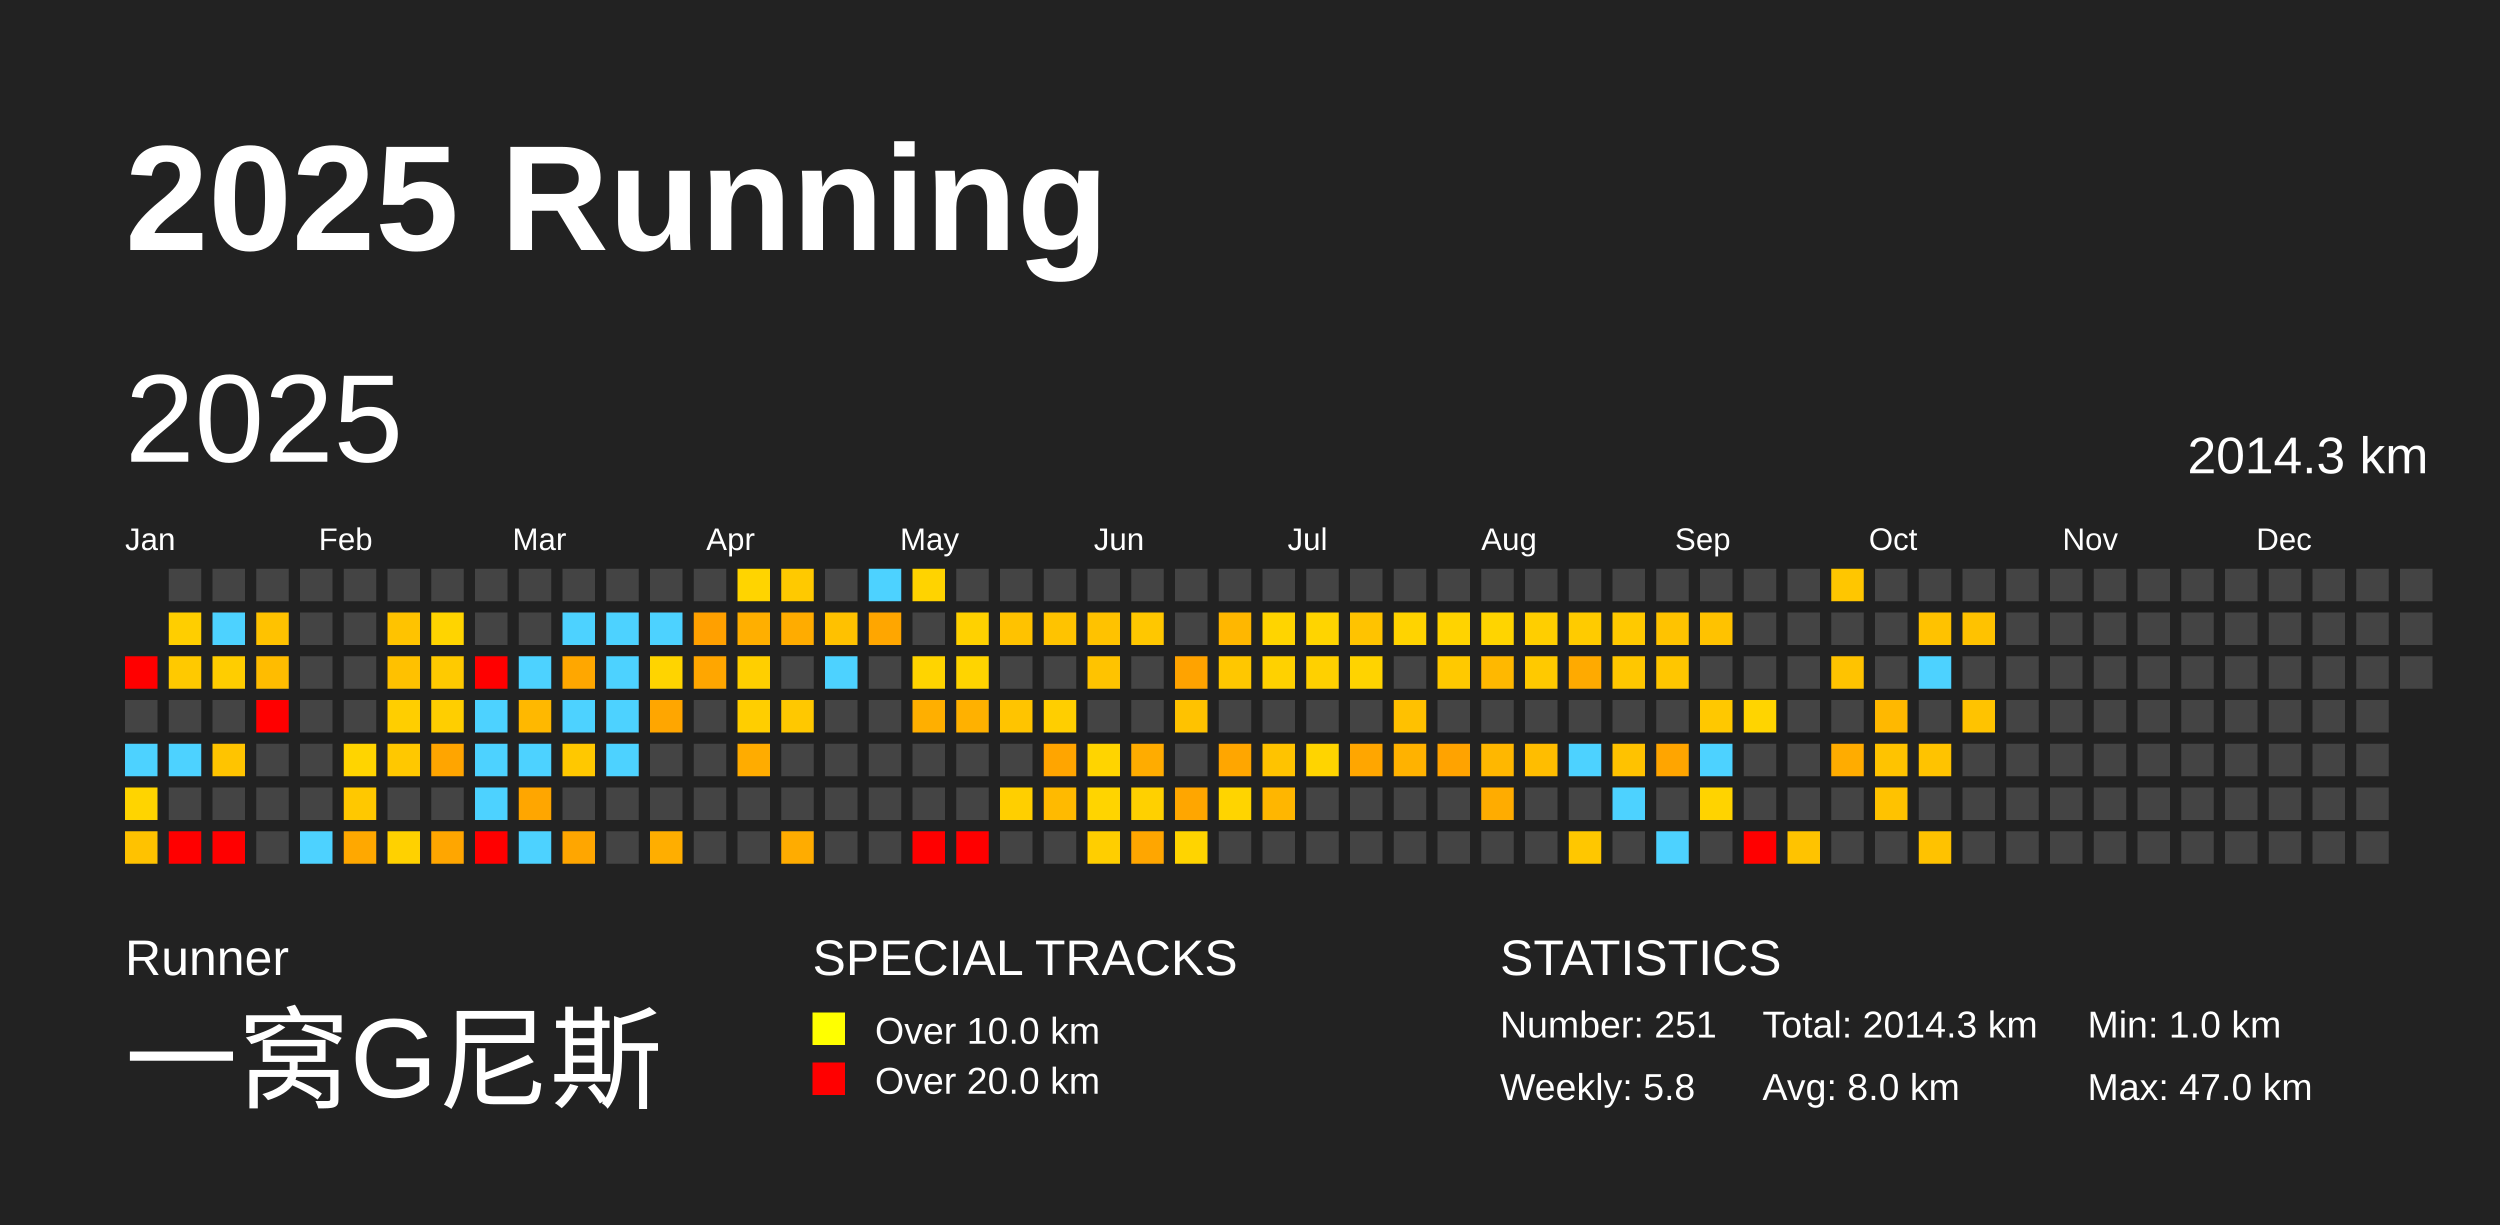
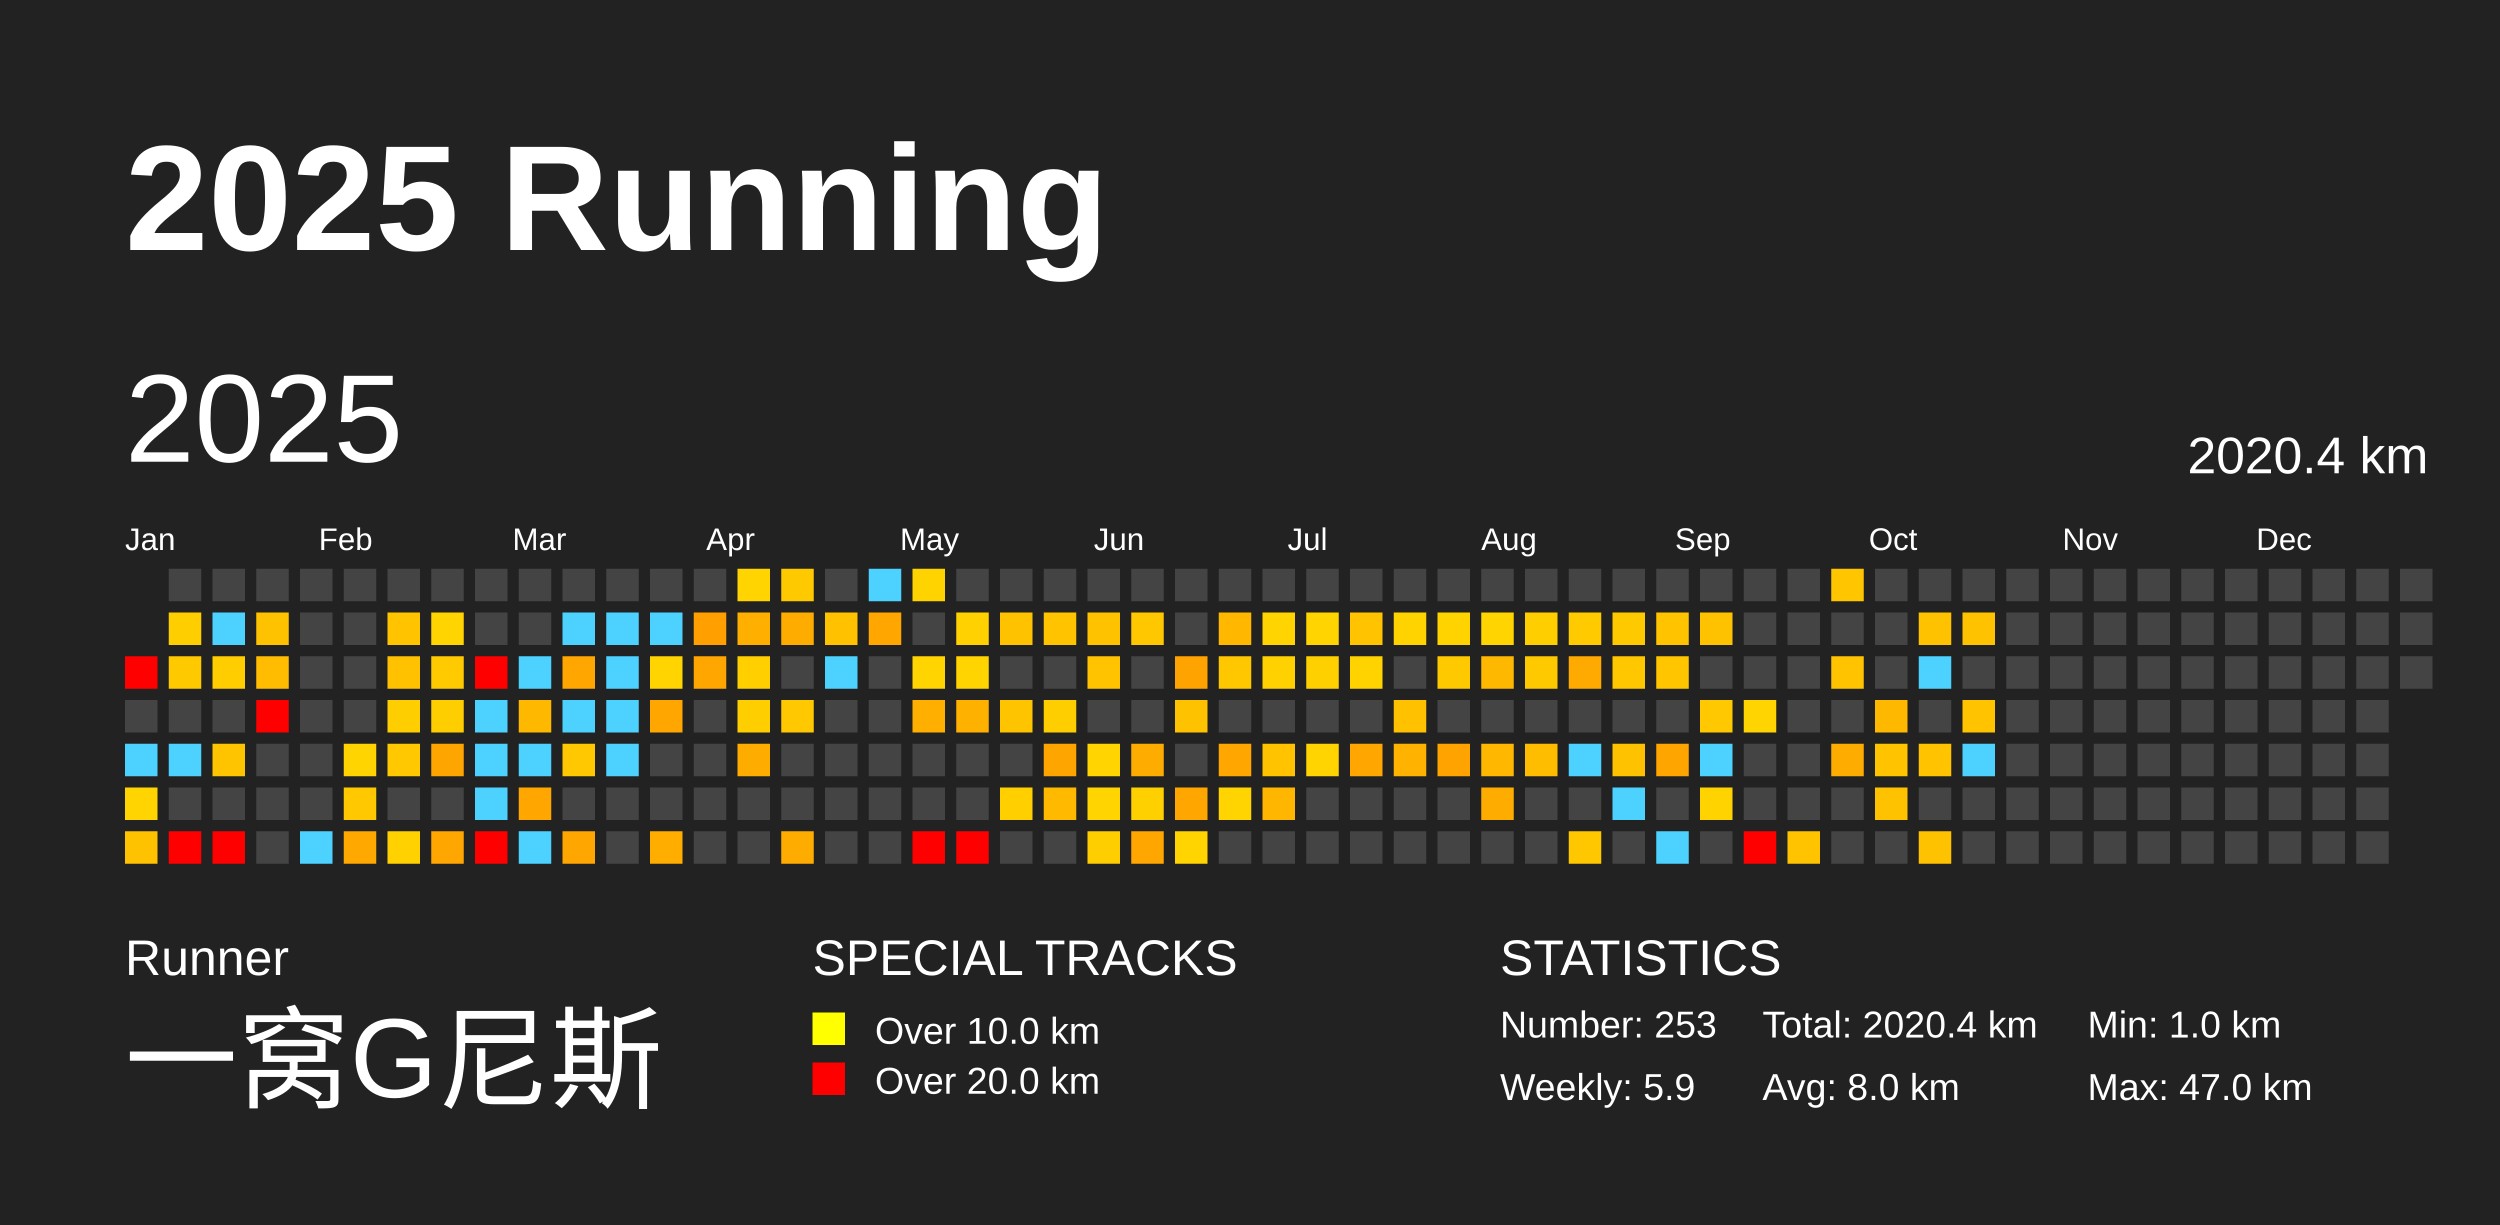
<svg xmlns="http://www.w3.org/2000/svg" baseProfile="full" height="98mm" version="1.1" viewBox="0,0,200,98" width="200mm">
  <defs />
  <rect fill="#222222" height="98" width="200" x="0" y="0" />
  <text fill="#FFFFFF" style="font-size:12px; font-family:Arial; font-weight:bold;" x="10" y="20">2025 Running</text>
  <text fill="#FFFFFF" style="font-size:4px; font-family:Arial" x="10" y="78">Runner</text>
  <text fill="#FFFFFF" style="font-size:9px; font-family:Arial" x="10" y="88">一窝G尼斯</text>
  <text fill="#FFFFFF" style="font-size:4px; font-family:Arial" x="65" y="78">SPECIAL TRACKS</text>
  <rect fill="yellow" height="2.6" width="2.6" x="65" y="81" />
  <text fill="#FFFFFF" style="font-size:3px; font-family:Arial" x="70" y="83.5">Over 10.0 km</text>
  <rect fill="red" height="2.6" width="2.6" x="65" y="85" />
  <text fill="#FFFFFF" style="font-size:3px; font-family:Arial" x="70" y="87.5">Over 20.0 km</text>
  <text fill="#FFFFFF" style="font-size:4px; font-family:Arial" x="120" y="78">STATISTICS</text>
-   <text fill="#FFFFFF" style="font-size:3px; font-family:Arial" x="120" y="83">Number: 251</text>
-   <text fill="#FFFFFF" style="font-size:3px; font-family:Arial" x="120" y="88">Weekly: 5.8</text>
-   <text fill="#FFFFFF" style="font-size:3px; font-family:Arial" x="141" y="83">Total: 2014.3 km</text>
+   <text fill="#FFFFFF" style="font-size:3px; font-family:Arial" x="120" y="83">Number: 253</text>
+   <text fill="#FFFFFF" style="font-size:3px; font-family:Arial" x="120" y="88">Weekly: 5.9</text>
+   <text fill="#FFFFFF" style="font-size:3px; font-family:Arial" x="141" y="83">Total: 2020.4 km</text>
  <text fill="#FFFFFF" style="font-size:3px; font-family:Arial" x="141" y="88">Avg: 8.0 km</text>
  <text fill="#FFFFFF" style="font-size:3px; font-family:Arial" x="167" y="83">Min: 1.0 km</text>
  <text fill="#FFFFFF" style="font-size:3px; font-family:Arial" x="167" y="88">Max: 47.0 km</text>
  <text dominant-baseline="hanging" fill="#FFFFFF" style="font-size:10.0px; font-family:Arial;" x="10" y="30">2025</text>
-   <text dominant-baseline="hanging" fill="#FFFFFF" style="font-size:4.125px; font-family:Arial;" x="175" y="35">2014.3 km</text>
+   <text dominant-baseline="hanging" fill="#FFFFFF" style="font-size:4.125px; font-family:Arial;" x="175" y="35">2020.4 km</text>
  <text fill="#FFFFFF" style="font-size:2.5px; font-family:Arial" x="10.0" y="44">Jan</text>
  <text fill="#FFFFFF" style="font-size:2.5px; font-family:Arial" x="25.5" y="44">Feb</text>
  <text fill="#FFFFFF" style="font-size:2.5px; font-family:Arial" x="41.0" y="44">Mar</text>
  <text fill="#FFFFFF" style="font-size:2.5px; font-family:Arial" x="56.5" y="44">Apr</text>
  <text fill="#FFFFFF" style="font-size:2.5px; font-family:Arial" x="72.0" y="44">May</text>
  <text fill="#FFFFFF" style="font-size:2.5px; font-family:Arial" x="87.5" y="44">Jun</text>
  <text fill="#FFFFFF" style="font-size:2.5px; font-family:Arial" x="103.0" y="44">Jul</text>
  <text fill="#FFFFFF" style="font-size:2.5px; font-family:Arial" x="118.5" y="44">Aug</text>
  <text fill="#FFFFFF" style="font-size:2.5px; font-family:Arial" x="134.0" y="44">Sep</text>
  <text fill="#FFFFFF" style="font-size:2.5px; font-family:Arial" x="149.5" y="44">Oct</text>
  <text fill="#FFFFFF" style="font-size:2.5px; font-family:Arial" x="165.0" y="44">Nov</text>
  <text fill="#FFFFFF" style="font-size:2.5px; font-family:Arial" x="180.5" y="44">Dec</text>
  <rect fill="red" height="2.6" width="2.6" x="10.0" y="52.5" />
  <rect fill="#444444" height="2.6" width="2.6" x="10.0" y="56.0" />
  <rect fill="#4dd2ff" height="2.6" width="2.6" x="10.0" y="59.5" />
  <rect fill="#ffd400" height="2.6" width="2.6" x="10.0" y="63.0" />
  <rect fill="#ffc200" height="2.6" width="2.6" x="10.0" y="66.5" />
  <rect fill="#444444" height="2.6" width="2.6" x="13.5" y="45.5" />
  <rect fill="#ffce00" height="2.6" width="2.6" x="13.5" y="49.0" />
  <rect fill="#ffc900" height="2.6" width="2.6" x="13.5" y="52.5" />
  <rect fill="#444444" height="2.6" width="2.6" x="13.5" y="56.0" />
  <rect fill="#4dd2ff" height="2.6" width="2.6" x="13.5" y="59.5" />
  <rect fill="#444444" height="2.6" width="2.6" x="13.5" y="63.0" />
  <rect fill="red" height="2.6" width="2.6" x="13.5" y="66.5" />
  <rect fill="#444444" height="2.6" width="2.6" x="17.0" y="45.5" />
  <rect fill="#4dd2ff" height="2.6" width="2.6" x="17.0" y="49.0" />
  <rect fill="#ffcd00" height="2.6" width="2.6" x="17.0" y="52.5" />
  <rect fill="#444444" height="2.6" width="2.6" x="17.0" y="56.0" />
  <rect fill="#ffc400" height="2.6" width="2.6" x="17.0" y="59.5" />
  <rect fill="#444444" height="2.6" width="2.6" x="17.0" y="63.0" />
  <rect fill="red" height="2.6" width="2.6" x="17.0" y="66.5" />
  <rect fill="#444444" height="2.6" width="2.6" x="20.5" y="45.5" />
  <rect fill="#ffc200" height="2.6" width="2.6" x="20.5" y="49.0" />
  <rect fill="#ffbc00" height="2.6" width="2.6" x="20.5" y="52.5" />
  <rect fill="red" height="2.6" width="2.6" x="20.5" y="56.0" />
  <rect fill="#444444" height="2.6" width="2.6" x="20.5" y="59.5" />
  <rect fill="#444444" height="2.6" width="2.6" x="20.5" y="63.0" />
  <rect fill="#444444" height="2.6" width="2.6" x="20.5" y="66.5" />
  <rect fill="#444444" height="2.6" width="2.6" x="24.0" y="45.5" />
  <rect fill="#444444" height="2.6" width="2.6" x="24.0" y="49.0" />
  <rect fill="#444444" height="2.6" width="2.6" x="24.0" y="52.5" />
  <rect fill="#444444" height="2.6" width="2.6" x="24.0" y="56.0" />
  <rect fill="#444444" height="2.6" width="2.6" x="24.0" y="59.5" />
  <rect fill="#444444" height="2.6" width="2.6" x="24.0" y="63.0" />
  <rect fill="#4dd2ff" height="2.6" width="2.6" x="24.0" y="66.5" />
  <rect fill="#444444" height="2.6" width="2.6" x="27.5" y="45.5" />
  <rect fill="#444444" height="2.6" width="2.6" x="27.5" y="49.0" />
  <rect fill="#444444" height="2.6" width="2.6" x="27.5" y="52.5" />
  <rect fill="#444444" height="2.6" width="2.6" x="27.5" y="56.0" />
  <rect fill="#ffd400" height="2.6" width="2.6" x="27.5" y="59.5" />
  <rect fill="#ffc800" height="2.6" width="2.6" x="27.5" y="63.0" />
  <rect fill="#ffa800" height="2.6" width="2.6" x="27.5" y="66.5" />
  <rect fill="#444444" height="2.6" width="2.6" x="31.0" y="45.5" />
  <rect fill="#ffc300" height="2.6" width="2.6" x="31.0" y="49.0" />
  <rect fill="#ffc100" height="2.6" width="2.6" x="31.0" y="52.5" />
  <rect fill="#ffce00" height="2.6" width="2.6" x="31.0" y="56.0" />
  <rect fill="#ffc800" height="2.6" width="2.6" x="31.0" y="59.5" />
  <rect fill="#444444" height="2.6" width="2.6" x="31.0" y="63.0" />
  <rect fill="#ffd100" height="2.6" width="2.6" x="31.0" y="66.5" />
  <rect fill="#444444" height="2.6" width="2.6" x="34.5" y="45.5" />
  <rect fill="#ffd400" height="2.6" width="2.6" x="34.5" y="49.0" />
  <rect fill="#ffca00" height="2.6" width="2.6" x="34.5" y="52.5" />
  <rect fill="#ffce00" height="2.6" width="2.6" x="34.5" y="56.0" />
  <rect fill="#ffa500" height="2.6" width="2.6" x="34.5" y="59.5" />
  <rect fill="#444444" height="2.6" width="2.6" x="34.5" y="63.0" />
  <rect fill="#ffa600" height="2.6" width="2.6" x="34.5" y="66.5" />
  <rect fill="#444444" height="2.6" width="2.6" x="38.0" y="45.5" />
  <rect fill="#444444" height="2.6" width="2.6" x="38.0" y="49.0" />
  <rect fill="red" height="2.6" width="2.6" x="38.0" y="52.5" />
  <rect fill="#4dd2ff" height="2.6" width="2.6" x="38.0" y="56.0" />
  <rect fill="#4dd2ff" height="2.6" width="2.6" x="38.0" y="59.5" />
  <rect fill="#4dd2ff" height="2.6" width="2.6" x="38.0" y="63.0" />
  <rect fill="red" height="2.6" width="2.6" x="38.0" y="66.5" />
  <rect fill="#444444" height="2.6" width="2.6" x="41.5" y="45.5" />
  <rect fill="#444444" height="2.6" width="2.6" x="41.5" y="49.0" />
  <rect fill="#4dd2ff" height="2.6" width="2.6" x="41.5" y="52.5" />
  <rect fill="#ffb800" height="2.6" width="2.6" x="41.5" y="56.0" />
  <rect fill="#4dd2ff" height="2.6" width="2.6" x="41.5" y="59.5" />
  <rect fill="#ffa600" height="2.6" width="2.6" x="41.5" y="63.0" />
  <rect fill="#4dd2ff" height="2.6" width="2.6" x="41.5" y="66.5" />
  <rect fill="#444444" height="2.6" width="2.6" x="45.0" y="45.5" />
  <rect fill="#4dd2ff" height="2.6" width="2.6" x="45.0" y="49.0" />
  <rect fill="#ffa700" height="2.6" width="2.6" x="45.0" y="52.5" />
  <rect fill="#4dd2ff" height="2.6" width="2.6" x="45.0" y="56.0" />
  <rect fill="#ffc800" height="2.6" width="2.6" x="45.0" y="59.5" />
  <rect fill="#444444" height="2.6" width="2.6" x="45.0" y="63.0" />
  <rect fill="#ffa600" height="2.6" width="2.6" x="45.0" y="66.5" />
  <rect fill="#444444" height="2.6" width="2.6" x="48.5" y="45.5" />
  <rect fill="#4dd2ff" height="2.6" width="2.6" x="48.5" y="49.0" />
  <rect fill="#4dd2ff" height="2.6" width="2.6" x="48.5" y="52.5" />
  <rect fill="#4dd2ff" height="2.6" width="2.6" x="48.5" y="56.0" />
  <rect fill="#4dd2ff" height="2.6" width="2.6" x="48.5" y="59.5" />
  <rect fill="#444444" height="2.6" width="2.6" x="48.5" y="63.0" />
  <rect fill="#444444" height="2.6" width="2.6" x="48.5" y="66.5" />
  <rect fill="#444444" height="2.6" width="2.6" x="52.0" y="45.5" />
  <rect fill="#4dd2ff" height="2.6" width="2.6" x="52.0" y="49.0" />
  <rect fill="#ffd400" height="2.6" width="2.6" x="52.0" y="52.5" />
  <rect fill="#ffa600" height="2.6" width="2.6" x="52.0" y="56.0" />
  <rect fill="#444444" height="2.6" width="2.6" x="52.0" y="59.5" />
  <rect fill="#444444" height="2.6" width="2.6" x="52.0" y="63.0" />
  <rect fill="#ffae00" height="2.6" width="2.6" x="52.0" y="66.5" />
  <rect fill="#444444" height="2.6" width="2.6" x="55.5" y="45.5" />
  <rect fill="#ffa000" height="2.6" width="2.6" x="55.5" y="49.0" />
  <rect fill="#ffa600" height="2.6" width="2.6" x="55.5" y="52.5" />
  <rect fill="#444444" height="2.6" width="2.6" x="55.5" y="56.0" />
  <rect fill="#444444" height="2.6" width="2.6" x="55.5" y="59.5" />
  <rect fill="#444444" height="2.6" width="2.6" x="55.5" y="63.0" />
  <rect fill="#444444" height="2.6" width="2.6" x="55.5" y="66.5" />
  <rect fill="#ffd400" height="2.6" width="2.6" x="59.0" y="45.5" />
  <rect fill="#ffaf00" height="2.6" width="2.6" x="59.0" y="49.0" />
  <rect fill="#ffcf00" height="2.6" width="2.6" x="59.0" y="52.5" />
  <rect fill="#ffce00" height="2.6" width="2.6" x="59.0" y="56.0" />
  <rect fill="#ffac00" height="2.6" width="2.6" x="59.0" y="59.5" />
  <rect fill="#444444" height="2.6" width="2.6" x="59.0" y="63.0" />
  <rect fill="#444444" height="2.6" width="2.6" x="59.0" y="66.5" />
  <rect fill="#ffc900" height="2.6" width="2.6" x="62.5" y="45.5" />
  <rect fill="#ffac00" height="2.6" width="2.6" x="62.5" y="49.0" />
  <rect fill="#444444" height="2.6" width="2.6" x="62.5" y="52.5" />
  <rect fill="#ffc800" height="2.6" width="2.6" x="62.5" y="56.0" />
  <rect fill="#444444" height="2.6" width="2.6" x="62.5" y="59.5" />
  <rect fill="#444444" height="2.6" width="2.6" x="62.5" y="63.0" />
  <rect fill="#ffac00" height="2.6" width="2.6" x="62.5" y="66.5" />
  <rect fill="#444444" height="2.6" width="2.6" x="66.0" y="45.5" />
  <rect fill="#ffc100" height="2.6" width="2.6" x="66.0" y="49.0" />
  <rect fill="#4dd2ff" height="2.6" width="2.6" x="66.0" y="52.5" />
  <rect fill="#444444" height="2.6" width="2.6" x="66.0" y="56.0" />
  <rect fill="#444444" height="2.6" width="2.6" x="66.0" y="59.5" />
  <rect fill="#444444" height="2.6" width="2.6" x="66.0" y="63.0" />
  <rect fill="#444444" height="2.6" width="2.6" x="66.0" y="66.5" />
  <rect fill="#4dd2ff" height="2.6" width="2.6" x="69.5" y="45.5" />
  <rect fill="#ffa600" height="2.6" width="2.6" x="69.5" y="49.0" />
  <rect fill="#444444" height="2.6" width="2.6" x="69.5" y="52.5" />
  <rect fill="#444444" height="2.6" width="2.6" x="69.5" y="56.0" />
  <rect fill="#444444" height="2.6" width="2.6" x="69.5" y="59.5" />
  <rect fill="#444444" height="2.6" width="2.6" x="69.5" y="63.0" />
  <rect fill="#444444" height="2.6" width="2.6" x="69.5" y="66.5" />
  <rect fill="#ffd300" height="2.6" width="2.6" x="73.0" y="45.5" />
  <rect fill="#444444" height="2.6" width="2.6" x="73.0" y="49.0" />
  <rect fill="#ffd400" height="2.6" width="2.6" x="73.0" y="52.5" />
  <rect fill="#ffaf00" height="2.6" width="2.6" x="73.0" y="56.0" />
  <rect fill="#444444" height="2.6" width="2.6" x="73.0" y="59.5" />
  <rect fill="#444444" height="2.6" width="2.6" x="73.0" y="63.0" />
  <rect fill="red" height="2.6" width="2.6" x="73.0" y="66.5" />
  <rect fill="#444444" height="2.6" width="2.6" x="76.5" y="45.5" />
  <rect fill="#ffd100" height="2.6" width="2.6" x="76.5" y="49.0" />
  <rect fill="#ffd400" height="2.6" width="2.6" x="76.5" y="52.5" />
  <rect fill="#ffb100" height="2.6" width="2.6" x="76.5" y="56.0" />
  <rect fill="#444444" height="2.6" width="2.6" x="76.5" y="59.5" />
  <rect fill="#444444" height="2.6" width="2.6" x="76.5" y="63.0" />
  <rect fill="red" height="2.6" width="2.6" x="76.5" y="66.5" />
  <rect fill="#444444" height="2.6" width="2.6" x="80.0" y="45.5" />
  <rect fill="#ffc200" height="2.6" width="2.6" x="80.0" y="49.0" />
  <rect fill="#444444" height="2.6" width="2.6" x="80.0" y="52.5" />
  <rect fill="#ffc400" height="2.6" width="2.6" x="80.0" y="56.0" />
  <rect fill="#444444" height="2.6" width="2.6" x="80.0" y="59.5" />
  <rect fill="#ffcf00" height="2.6" width="2.6" x="80.0" y="63.0" />
  <rect fill="#444444" height="2.6" width="2.6" x="80.0" y="66.5" />
  <rect fill="#444444" height="2.6" width="2.6" x="83.5" y="45.5" />
  <rect fill="#ffc300" height="2.6" width="2.6" x="83.5" y="49.0" />
  <rect fill="#444444" height="2.6" width="2.6" x="83.5" y="52.5" />
  <rect fill="#ffce00" height="2.6" width="2.6" x="83.5" y="56.0" />
  <rect fill="#ffa500" height="2.6" width="2.6" x="83.5" y="59.5" />
  <rect fill="#ffba00" height="2.6" width="2.6" x="83.5" y="63.0" />
  <rect fill="#444444" height="2.6" width="2.6" x="83.5" y="66.5" />
  <rect fill="#444444" height="2.6" width="2.6" x="87.0" y="45.5" />
  <rect fill="#ffc200" height="2.6" width="2.6" x="87.0" y="49.0" />
  <rect fill="#ffc300" height="2.6" width="2.6" x="87.0" y="52.5" />
  <rect fill="#444444" height="2.6" width="2.6" x="87.0" y="56.0" />
  <rect fill="#ffd400" height="2.6" width="2.6" x="87.0" y="59.5" />
  <rect fill="#ffd400" height="2.6" width="2.6" x="87.0" y="63.0" />
  <rect fill="#ffce00" height="2.6" width="2.6" x="87.0" y="66.5" />
  <rect fill="#444444" height="2.6" width="2.6" x="90.5" y="45.5" />
  <rect fill="#ffc700" height="2.6" width="2.6" x="90.5" y="49.0" />
  <rect fill="#444444" height="2.6" width="2.6" x="90.5" y="52.5" />
  <rect fill="#444444" height="2.6" width="2.6" x="90.5" y="56.0" />
  <rect fill="#ffac00" height="2.6" width="2.6" x="90.5" y="59.5" />
  <rect fill="#ffd000" height="2.6" width="2.6" x="90.5" y="63.0" />
  <rect fill="#ffa600" height="2.6" width="2.6" x="90.5" y="66.5" />
  <rect fill="#444444" height="2.6" width="2.6" x="94.0" y="45.5" />
  <rect fill="#444444" height="2.6" width="2.6" x="94.0" y="49.0" />
  <rect fill="#ffa300" height="2.6" width="2.6" x="94.0" y="52.5" />
  <rect fill="#ffc200" height="2.6" width="2.6" x="94.0" y="56.0" />
  <rect fill="#444444" height="2.6" width="2.6" x="94.0" y="59.5" />
  <rect fill="#ffa600" height="2.6" width="2.6" x="94.0" y="63.0" />
  <rect fill="#ffd400" height="2.6" width="2.6" x="94.0" y="66.5" />
  <rect fill="#444444" height="2.6" width="2.6" x="97.5" y="45.5" />
  <rect fill="#ffb700" height="2.6" width="2.6" x="97.5" y="49.0" />
  <rect fill="#ffc700" height="2.6" width="2.6" x="97.5" y="52.5" />
  <rect fill="#444444" height="2.6" width="2.6" x="97.5" y="56.0" />
  <rect fill="#ffa600" height="2.6" width="2.6" x="97.5" y="59.5" />
  <rect fill="#ffd400" height="2.6" width="2.6" x="97.5" y="63.0" />
  <rect fill="#444444" height="2.6" width="2.6" x="97.5" y="66.5" />
  <rect fill="#444444" height="2.6" width="2.6" x="101.0" y="45.5" />
  <rect fill="#ffd400" height="2.6" width="2.6" x="101.0" y="49.0" />
  <rect fill="#ffd100" height="2.6" width="2.6" x="101.0" y="52.5" />
  <rect fill="#444444" height="2.6" width="2.6" x="101.0" y="56.0" />
  <rect fill="#ffc300" height="2.6" width="2.6" x="101.0" y="59.5" />
  <rect fill="#ffb600" height="2.6" width="2.6" x="101.0" y="63.0" />
  <rect fill="#444444" height="2.6" width="2.6" x="101.0" y="66.5" />
  <rect fill="#444444" height="2.6" width="2.6" x="104.5" y="45.5" />
  <rect fill="#ffd400" height="2.6" width="2.6" x="104.5" y="49.0" />
  <rect fill="#ffd000" height="2.6" width="2.6" x="104.5" y="52.5" />
  <rect fill="#444444" height="2.6" width="2.6" x="104.5" y="56.0" />
  <rect fill="#ffd400" height="2.6" width="2.6" x="104.5" y="59.5" />
  <rect fill="#444444" height="2.6" width="2.6" x="104.5" y="63.0" />
  <rect fill="#444444" height="2.6" width="2.6" x="104.5" y="66.5" />
  <rect fill="#444444" height="2.6" width="2.6" x="108.0" y="45.5" />
  <rect fill="#ffc300" height="2.6" width="2.6" x="108.0" y="49.0" />
  <rect fill="#ffd300" height="2.6" width="2.6" x="108.0" y="52.5" />
  <rect fill="#444444" height="2.6" width="2.6" x="108.0" y="56.0" />
  <rect fill="#ffa600" height="2.6" width="2.6" x="108.0" y="59.5" />
  <rect fill="#444444" height="2.6" width="2.6" x="108.0" y="63.0" />
  <rect fill="#444444" height="2.6" width="2.6" x="108.0" y="66.5" />
  <rect fill="#444444" height="2.6" width="2.6" x="111.5" y="45.5" />
  <rect fill="#ffd300" height="2.6" width="2.6" x="111.5" y="49.0" />
  <rect fill="#444444" height="2.6" width="2.6" x="111.5" y="52.5" />
  <rect fill="#ffc100" height="2.6" width="2.6" x="111.5" y="56.0" />
  <rect fill="#ffb200" height="2.6" width="2.6" x="111.5" y="59.5" />
  <rect fill="#444444" height="2.6" width="2.6" x="111.5" y="63.0" />
  <rect fill="#444444" height="2.6" width="2.6" x="111.5" y="66.5" />
  <rect fill="#444444" height="2.6" width="2.6" x="115.0" y="45.5" />
  <rect fill="#ffd300" height="2.6" width="2.6" x="115.0" y="49.0" />
  <rect fill="#ffc900" height="2.6" width="2.6" x="115.0" y="52.5" />
  <rect fill="#444444" height="2.6" width="2.6" x="115.0" y="56.0" />
  <rect fill="#ffa300" height="2.6" width="2.6" x="115.0" y="59.5" />
  <rect fill="#444444" height="2.6" width="2.6" x="115.0" y="63.0" />
  <rect fill="#444444" height="2.6" width="2.6" x="115.0" y="66.5" />
  <rect fill="#444444" height="2.6" width="2.6" x="118.5" y="45.5" />
  <rect fill="#ffd400" height="2.6" width="2.6" x="118.5" y="49.0" />
  <rect fill="#ffb800" height="2.6" width="2.6" x="118.5" y="52.5" />
  <rect fill="#444444" height="2.6" width="2.6" x="118.5" y="56.0" />
  <rect fill="#ffb700" height="2.6" width="2.6" x="118.5" y="59.5" />
  <rect fill="#ffac00" height="2.6" width="2.6" x="118.5" y="63.0" />
  <rect fill="#444444" height="2.6" width="2.6" x="118.5" y="66.5" />
  <rect fill="#444444" height="2.6" width="2.6" x="122.0" y="45.5" />
  <rect fill="#ffce00" height="2.6" width="2.6" x="122.0" y="49.0" />
  <rect fill="#ffc900" height="2.6" width="2.6" x="122.0" y="52.5" />
  <rect fill="#444444" height="2.6" width="2.6" x="122.0" y="56.0" />
  <rect fill="#ffbd00" height="2.6" width="2.6" x="122.0" y="59.5" />
  <rect fill="#444444" height="2.6" width="2.6" x="122.0" y="63.0" />
  <rect fill="#444444" height="2.6" width="2.6" x="122.0" y="66.5" />
  <rect fill="#444444" height="2.6" width="2.6" x="125.5" y="45.5" />
  <rect fill="#ffcb00" height="2.6" width="2.6" x="125.5" y="49.0" />
  <rect fill="#ffaa00" height="2.6" width="2.6" x="125.5" y="52.5" />
  <rect fill="#444444" height="2.6" width="2.6" x="125.5" y="56.0" />
  <rect fill="#4dd2ff" height="2.6" width="2.6" x="125.5" y="59.5" />
  <rect fill="#444444" height="2.6" width="2.6" x="125.5" y="63.0" />
  <rect fill="#ffc700" height="2.6" width="2.6" x="125.5" y="66.5" />
  <rect fill="#444444" height="2.6" width="2.6" x="129.0" y="45.5" />
  <rect fill="#ffc900" height="2.6" width="2.6" x="129.0" y="49.0" />
  <rect fill="#ffc700" height="2.6" width="2.6" x="129.0" y="52.5" />
  <rect fill="#444444" height="2.6" width="2.6" x="129.0" y="56.0" />
  <rect fill="#ffc200" height="2.6" width="2.6" x="129.0" y="59.5" />
  <rect fill="#4dd2ff" height="2.6" width="2.6" x="129.0" y="63.0" />
  <rect fill="#444444" height="2.6" width="2.6" x="129.0" y="66.5" />
  <rect fill="#444444" height="2.6" width="2.6" x="132.5" y="45.5" />
  <rect fill="#ffc300" height="2.6" width="2.6" x="132.5" y="49.0" />
  <rect fill="#ffc600" height="2.6" width="2.6" x="132.5" y="52.5" />
  <rect fill="#444444" height="2.6" width="2.6" x="132.5" y="56.0" />
  <rect fill="#ffa500" height="2.6" width="2.6" x="132.5" y="59.5" />
  <rect fill="#444444" height="2.6" width="2.6" x="132.5" y="63.0" />
  <rect fill="#4dd2ff" height="2.6" width="2.6" x="132.5" y="66.5" />
  <rect fill="#444444" height="2.6" width="2.6" x="136.0" y="45.5" />
  <rect fill="#ffc200" height="2.6" width="2.6" x="136.0" y="49.0" />
  <rect fill="#444444" height="2.6" width="2.6" x="136.0" y="52.5" />
  <rect fill="#ffc800" height="2.6" width="2.6" x="136.0" y="56.0" />
  <rect fill="#4dd2ff" height="2.6" width="2.6" x="136.0" y="59.5" />
  <rect fill="#ffd300" height="2.6" width="2.6" x="136.0" y="63.0" />
  <rect fill="#444444" height="2.6" width="2.6" x="136.0" y="66.5" />
  <rect fill="#444444" height="2.6" width="2.6" x="139.5" y="45.5" />
  <rect fill="#444444" height="2.6" width="2.6" x="139.5" y="49.0" />
  <rect fill="#444444" height="2.6" width="2.6" x="139.5" y="52.5" />
  <rect fill="#ffd400" height="2.6" width="2.6" x="139.5" y="56.0" />
  <rect fill="#444444" height="2.6" width="2.6" x="139.5" y="59.5" />
  <rect fill="#444444" height="2.6" width="2.6" x="139.5" y="63.0" />
  <rect fill="red" height="2.6" width="2.6" x="139.5" y="66.5" />
  <rect fill="#444444" height="2.6" width="2.6" x="143.0" y="45.5" />
  <rect fill="#444444" height="2.6" width="2.6" x="143.0" y="49.0" />
  <rect fill="#444444" height="2.6" width="2.6" x="143.0" y="52.5" />
  <rect fill="#444444" height="2.6" width="2.6" x="143.0" y="56.0" />
  <rect fill="#444444" height="2.6" width="2.6" x="143.0" y="59.5" />
  <rect fill="#444444" height="2.6" width="2.6" x="143.0" y="63.0" />
  <rect fill="#ffc300" height="2.6" width="2.6" x="143.0" y="66.5" />
  <rect fill="#ffc600" height="2.6" width="2.6" x="146.5" y="45.5" />
  <rect fill="#444444" height="2.6" width="2.6" x="146.5" y="49.0" />
  <rect fill="#ffc300" height="2.6" width="2.6" x="146.5" y="52.5" />
  <rect fill="#444444" height="2.6" width="2.6" x="146.5" y="56.0" />
  <rect fill="#ffac00" height="2.6" width="2.6" x="146.5" y="59.5" />
  <rect fill="#444444" height="2.6" width="2.6" x="146.5" y="63.0" />
  <rect fill="#444444" height="2.6" width="2.6" x="146.5" y="66.5" />
  <rect fill="#444444" height="2.6" width="2.6" x="150.0" y="45.5" />
  <rect fill="#444444" height="2.6" width="2.6" x="150.0" y="49.0" />
  <rect fill="#444444" height="2.6" width="2.6" x="150.0" y="52.5" />
  <rect fill="#ffb800" height="2.6" width="2.6" x="150.0" y="56.0" />
  <rect fill="#ffc300" height="2.6" width="2.6" x="150.0" y="59.5" />
  <rect fill="#ffc200" height="2.6" width="2.6" x="150.0" y="63.0" />
  <rect fill="#444444" height="2.6" width="2.6" x="150.0" y="66.5" />
  <rect fill="#444444" height="2.6" width="2.6" x="153.5" y="45.5" />
  <rect fill="#ffc200" height="2.6" width="2.6" x="153.5" y="49.0" />
  <rect fill="#4dd2ff" height="2.6" width="2.6" x="153.5" y="52.5" />
  <rect fill="#444444" height="2.6" width="2.6" x="153.5" y="56.0" />
  <rect fill="#ffc300" height="2.6" width="2.6" x="153.5" y="59.5" />
  <rect fill="#444444" height="2.6" width="2.6" x="153.5" y="63.0" />
  <rect fill="#ffc200" height="2.6" width="2.6" x="153.5" y="66.5" />
  <rect fill="#444444" height="2.6" width="2.6" x="157.0" y="45.5" />
  <rect fill="#ffc200" height="2.6" width="2.6" x="157.0" y="49.0" />
  <rect fill="#444444" height="2.6" width="2.6" x="157.0" y="52.5" />
  <rect fill="#ffc300" height="2.6" width="2.6" x="157.0" y="56.0" />
-   <rect fill="#444444" height="2.6" width="2.6" x="157.0" y="59.5" />
+   <rect fill="#4dd2ff" height="2.6" width="2.6" x="157.0" y="59.5" />
  <rect fill="#444444" height="2.6" width="2.6" x="157.0" y="63.0" />
  <rect fill="#444444" height="2.6" width="2.6" x="157.0" y="66.5" />
  <rect fill="#444444" height="2.6" width="2.6" x="160.5" y="45.5" />
  <rect fill="#444444" height="2.6" width="2.6" x="160.5" y="49.0" />
  <rect fill="#444444" height="2.6" width="2.6" x="160.5" y="52.5" />
  <rect fill="#444444" height="2.6" width="2.6" x="160.5" y="56.0" />
  <rect fill="#444444" height="2.6" width="2.6" x="160.5" y="59.5" />
  <rect fill="#444444" height="2.6" width="2.6" x="160.5" y="63.0" />
  <rect fill="#444444" height="2.6" width="2.6" x="160.5" y="66.5" />
  <rect fill="#444444" height="2.6" width="2.6" x="164.0" y="45.5" />
  <rect fill="#444444" height="2.6" width="2.6" x="164.0" y="49.0" />
  <rect fill="#444444" height="2.6" width="2.6" x="164.0" y="52.5" />
  <rect fill="#444444" height="2.6" width="2.6" x="164.0" y="56.0" />
  <rect fill="#444444" height="2.6" width="2.6" x="164.0" y="59.5" />
  <rect fill="#444444" height="2.6" width="2.6" x="164.0" y="63.0" />
  <rect fill="#444444" height="2.6" width="2.6" x="164.0" y="66.5" />
  <rect fill="#444444" height="2.6" width="2.6" x="167.5" y="45.5" />
  <rect fill="#444444" height="2.6" width="2.6" x="167.5" y="49.0" />
  <rect fill="#444444" height="2.6" width="2.6" x="167.5" y="52.5" />
  <rect fill="#444444" height="2.6" width="2.6" x="167.5" y="56.0" />
  <rect fill="#444444" height="2.6" width="2.6" x="167.5" y="59.5" />
  <rect fill="#444444" height="2.6" width="2.6" x="167.5" y="63.0" />
  <rect fill="#444444" height="2.6" width="2.6" x="167.5" y="66.5" />
  <rect fill="#444444" height="2.6" width="2.6" x="171.0" y="45.5" />
  <rect fill="#444444" height="2.6" width="2.6" x="171.0" y="49.0" />
  <rect fill="#444444" height="2.6" width="2.6" x="171.0" y="52.5" />
  <rect fill="#444444" height="2.6" width="2.6" x="171.0" y="56.0" />
  <rect fill="#444444" height="2.6" width="2.6" x="171.0" y="59.5" />
  <rect fill="#444444" height="2.6" width="2.6" x="171.0" y="63.0" />
  <rect fill="#444444" height="2.6" width="2.6" x="171.0" y="66.5" />
  <rect fill="#444444" height="2.6" width="2.6" x="174.5" y="45.5" />
  <rect fill="#444444" height="2.6" width="2.6" x="174.5" y="49.0" />
  <rect fill="#444444" height="2.6" width="2.6" x="174.5" y="52.5" />
  <rect fill="#444444" height="2.6" width="2.6" x="174.5" y="56.0" />
  <rect fill="#444444" height="2.6" width="2.6" x="174.5" y="59.5" />
  <rect fill="#444444" height="2.6" width="2.6" x="174.5" y="63.0" />
  <rect fill="#444444" height="2.6" width="2.6" x="174.5" y="66.5" />
  <rect fill="#444444" height="2.6" width="2.6" x="178.0" y="45.5" />
  <rect fill="#444444" height="2.6" width="2.6" x="178.0" y="49.0" />
  <rect fill="#444444" height="2.6" width="2.6" x="178.0" y="52.5" />
  <rect fill="#444444" height="2.6" width="2.6" x="178.0" y="56.0" />
  <rect fill="#444444" height="2.6" width="2.6" x="178.0" y="59.5" />
  <rect fill="#444444" height="2.6" width="2.6" x="178.0" y="63.0" />
  <rect fill="#444444" height="2.6" width="2.6" x="178.0" y="66.5" />
  <rect fill="#444444" height="2.6" width="2.6" x="181.5" y="45.5" />
  <rect fill="#444444" height="2.6" width="2.6" x="181.5" y="49.0" />
  <rect fill="#444444" height="2.6" width="2.6" x="181.5" y="52.5" />
  <rect fill="#444444" height="2.6" width="2.6" x="181.5" y="56.0" />
  <rect fill="#444444" height="2.6" width="2.6" x="181.5" y="59.5" />
  <rect fill="#444444" height="2.6" width="2.6" x="181.5" y="63.0" />
  <rect fill="#444444" height="2.6" width="2.6" x="181.5" y="66.5" />
  <rect fill="#444444" height="2.6" width="2.6" x="185.0" y="45.5" />
  <rect fill="#444444" height="2.6" width="2.6" x="185.0" y="49.0" />
  <rect fill="#444444" height="2.6" width="2.6" x="185.0" y="52.5" />
  <rect fill="#444444" height="2.6" width="2.6" x="185.0" y="56.0" />
  <rect fill="#444444" height="2.6" width="2.6" x="185.0" y="59.5" />
  <rect fill="#444444" height="2.6" width="2.6" x="185.0" y="63.0" />
  <rect fill="#444444" height="2.6" width="2.6" x="185.0" y="66.5" />
  <rect fill="#444444" height="2.6" width="2.6" x="188.5" y="45.5" />
  <rect fill="#444444" height="2.6" width="2.6" x="188.5" y="49.0" />
  <rect fill="#444444" height="2.6" width="2.6" x="188.5" y="52.5" />
  <rect fill="#444444" height="2.6" width="2.6" x="188.5" y="56.0" />
  <rect fill="#444444" height="2.6" width="2.6" x="188.5" y="59.5" />
  <rect fill="#444444" height="2.6" width="2.6" x="188.5" y="63.0" />
  <rect fill="#444444" height="2.6" width="2.6" x="188.5" y="66.5" />
  <rect fill="#444444" height="2.6" width="2.6" x="192.0" y="45.5" />
  <rect fill="#444444" height="2.6" width="2.6" x="192.0" y="49.0" />
  <rect fill="#444444" height="2.6" width="2.6" x="192.0" y="52.5" />
</svg>
